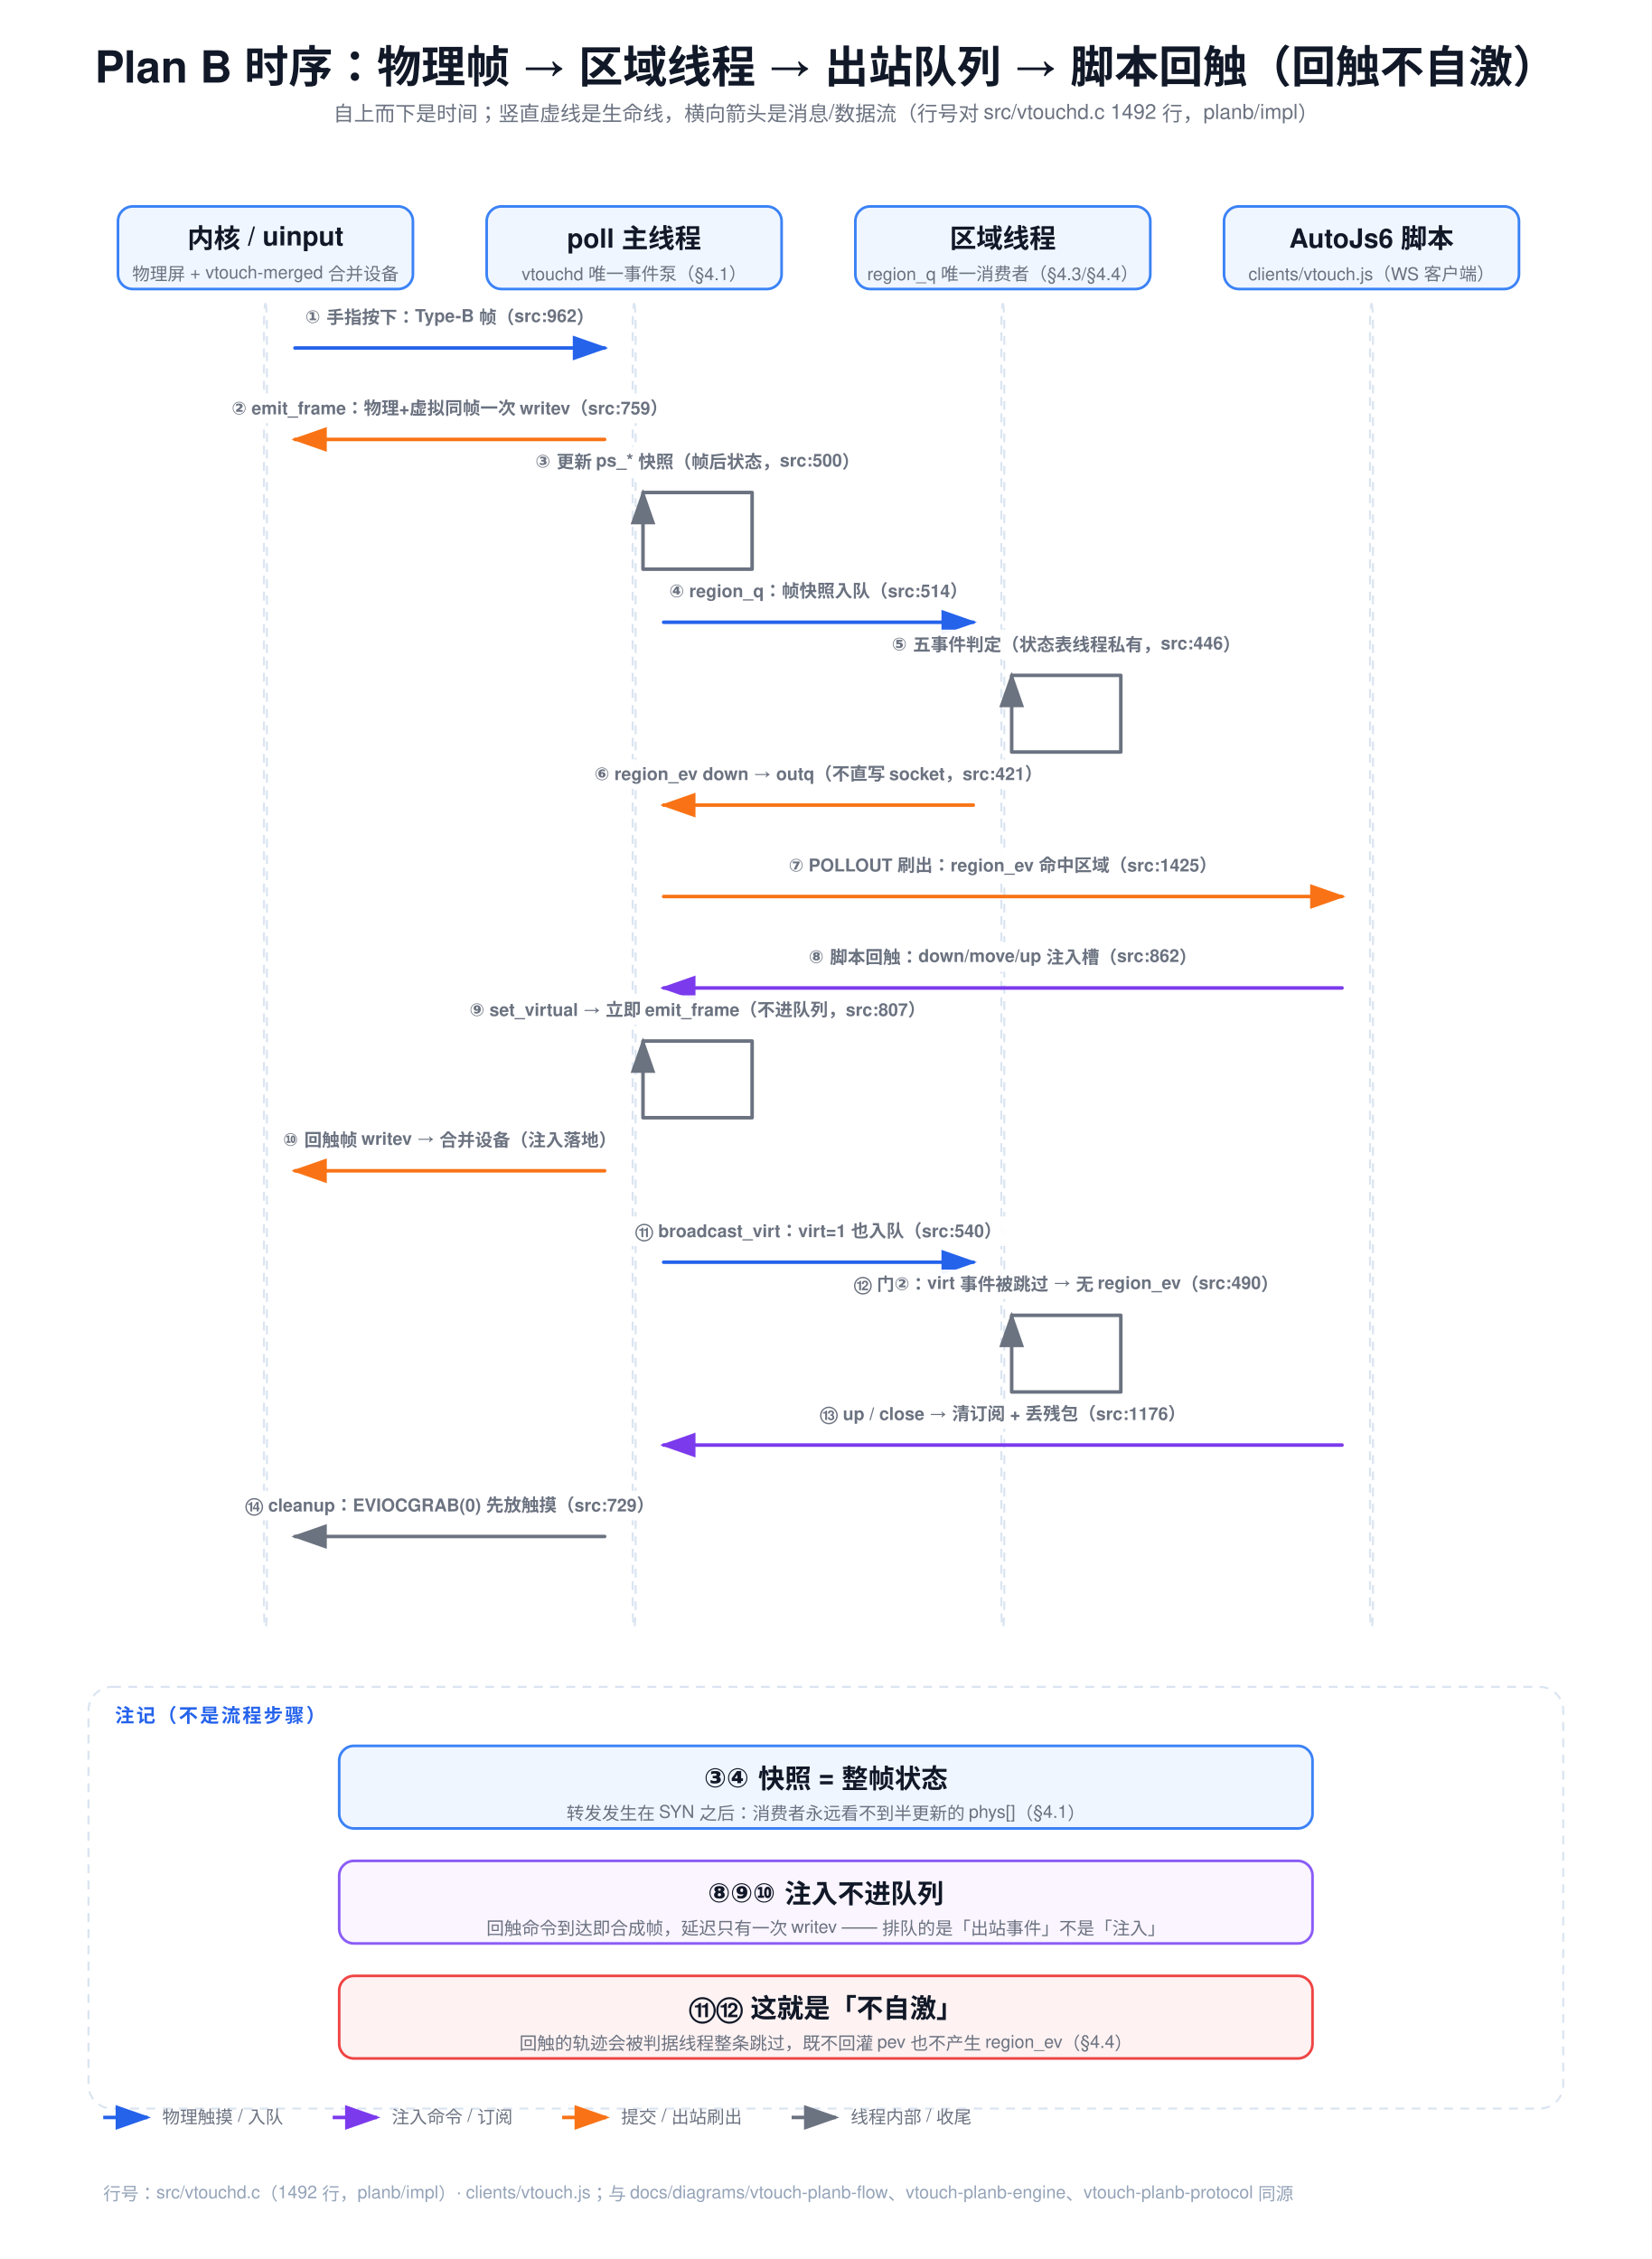
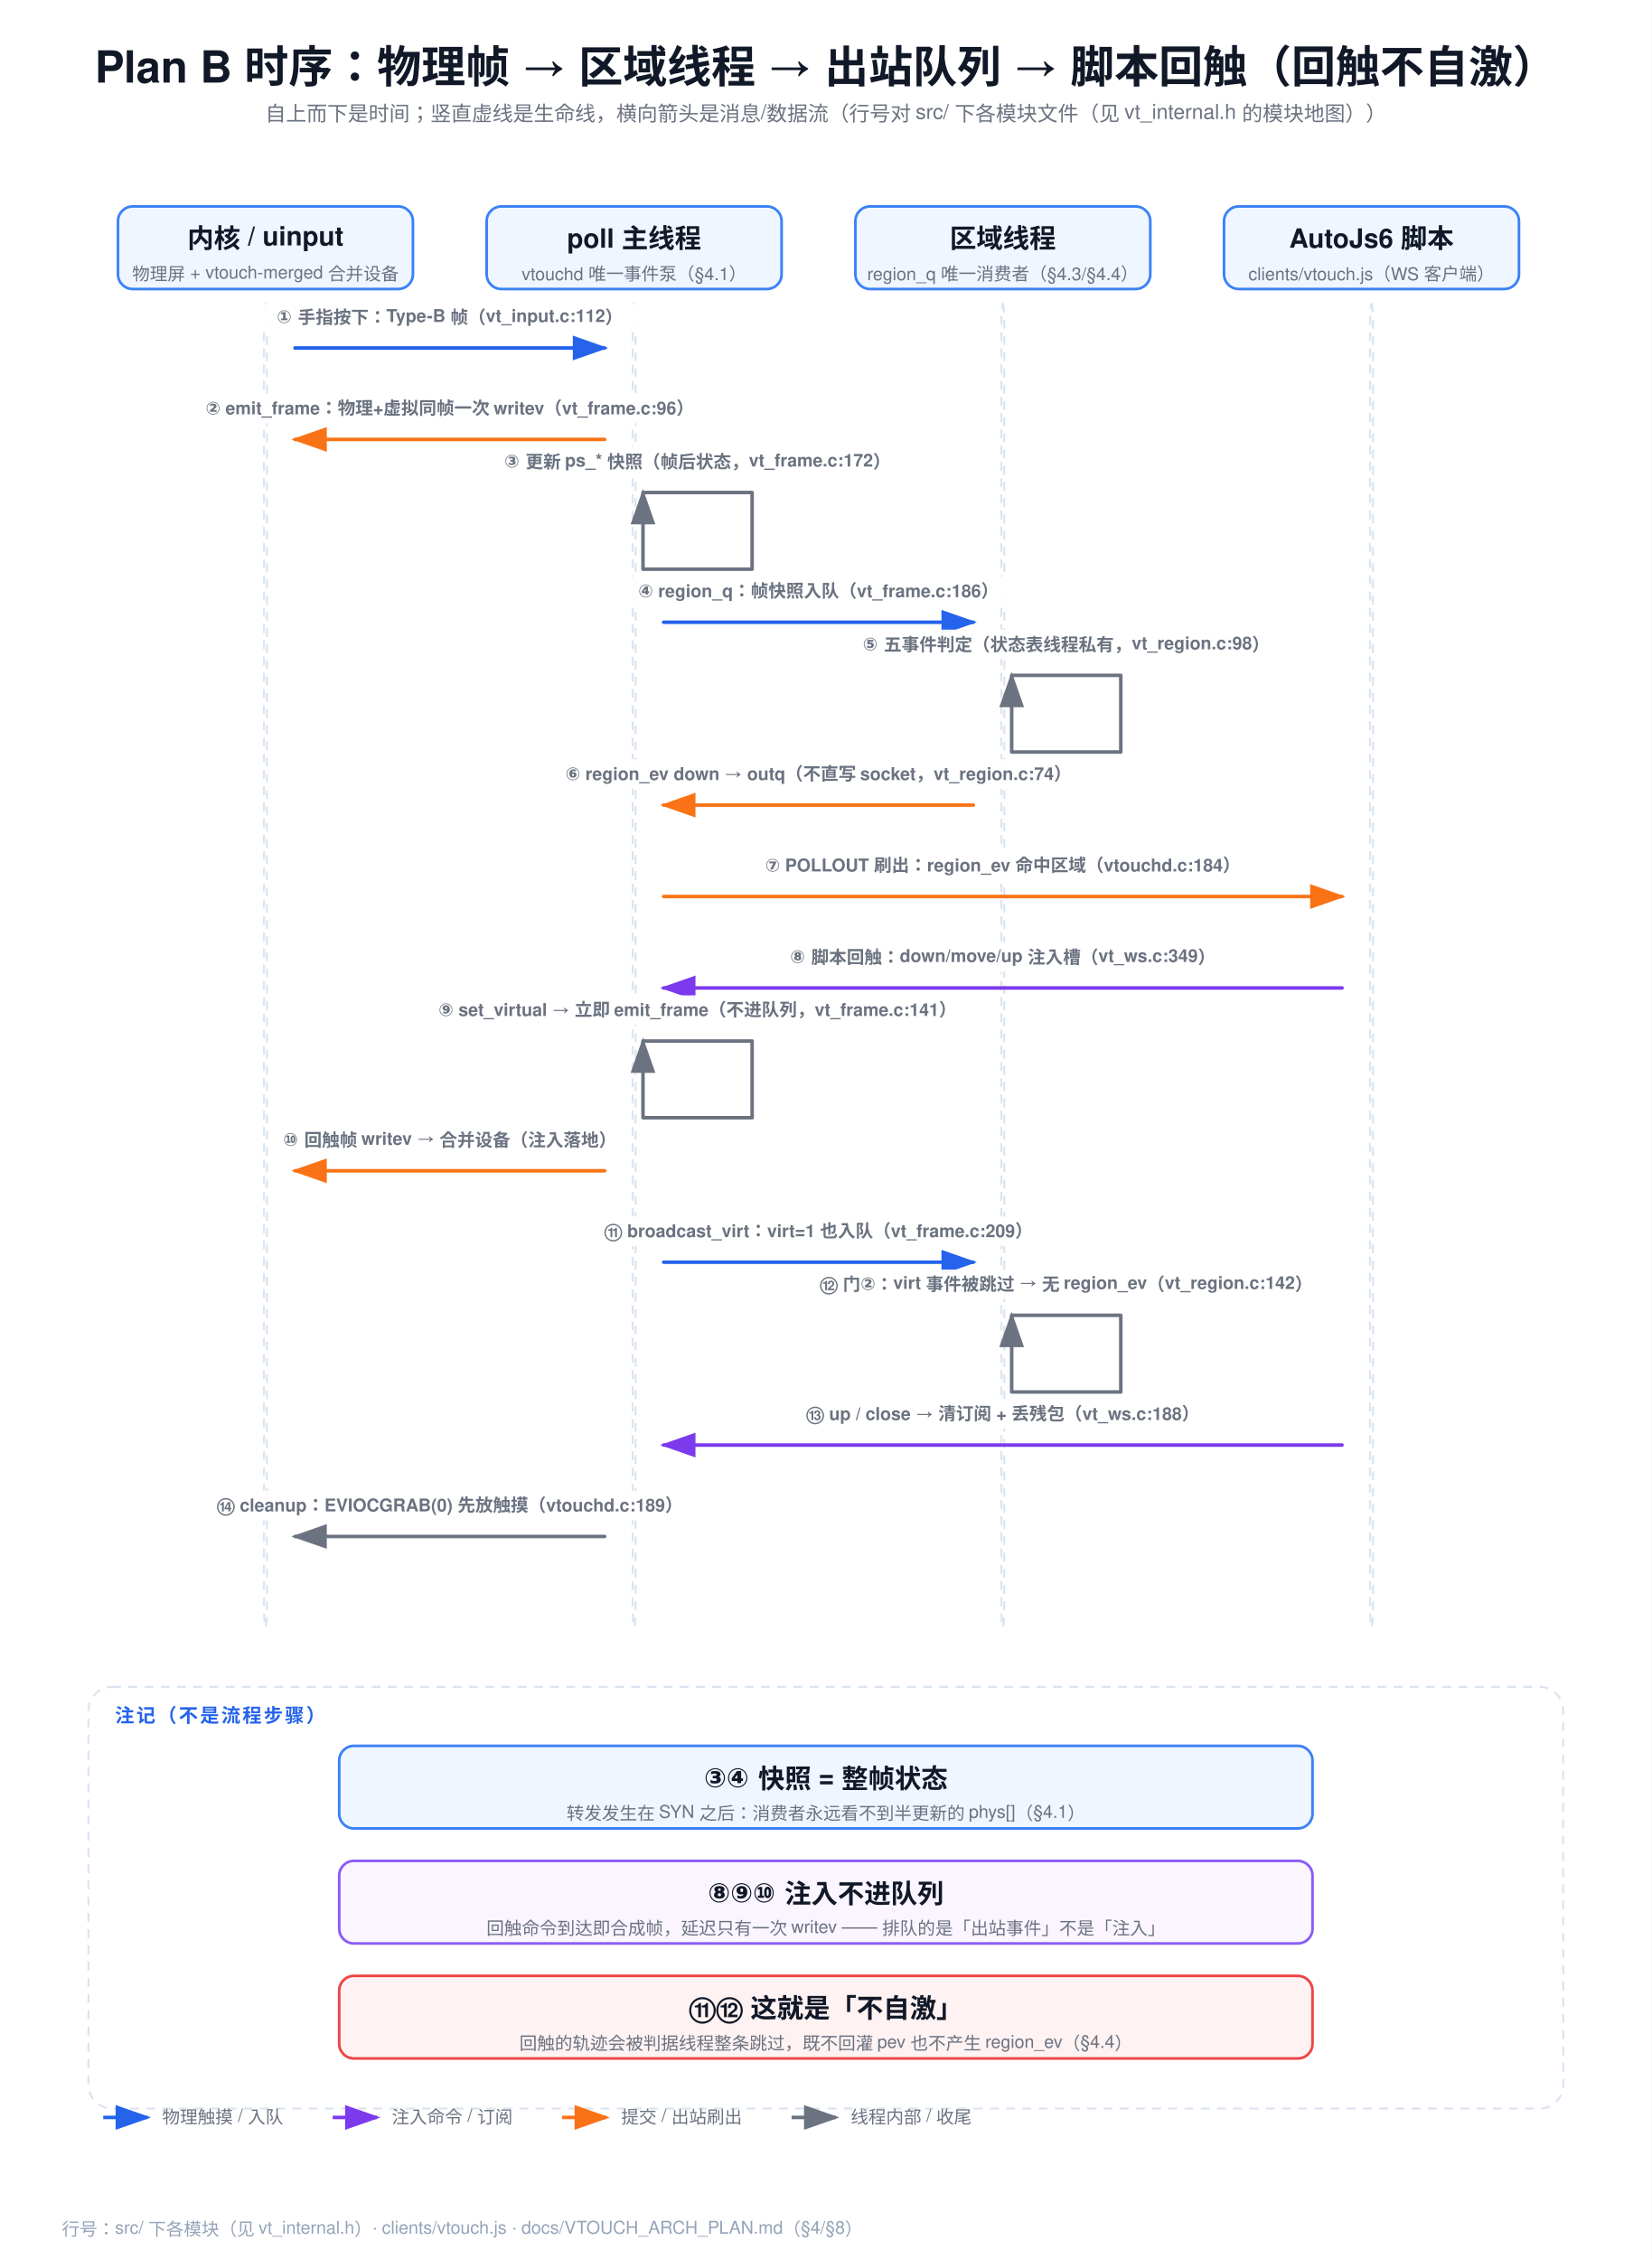
<svg xmlns="http://www.w3.org/2000/svg" viewBox="0 0 1120 1532" width="1120" height="1532" data-generator="fireworks-tech-graph" data-schema-version="1" data-text-metrics="heuristic-v1" data-style-id="1" data-visual-theme="Flat Icon" data-diagram-type="sequence" data-motion-scene="" data-semantic-profile="generic" data-semantic-valid="true" data-quality-profile="standard" data-max-bends-per-edge="12" data-max-total-bends="100" data-max-route-stretch="5.0" data-max-bridged-crossings="8" data-min-node-gap="0.0" data-min-container-gutter="0.0" data-min-label-clearance="2.0" data-min-segment-length="0.0">
  <defs>
    <marker id="arrowA" markerWidth="10" markerHeight="7" refX="9" refY="3.5" orient="auto">
      <polygon points="0 0, 10 3.5, 0 7" fill="#7c3aed" />
    </marker>
    <marker id="arrowB" markerWidth="10" markerHeight="7" refX="9" refY="3.5" orient="auto">
      <polygon points="0 0, 10 3.5, 0 7" fill="#10b981" />
    </marker>
    <marker id="arrowC" markerWidth="10" markerHeight="7" refX="9" refY="3.5" orient="auto">
      <polygon points="0 0, 10 3.5, 0 7" fill="#2563eb" />
    </marker>
    <marker id="arrowE" markerWidth="10" markerHeight="7" refX="9" refY="3.5" orient="auto">
      <polygon points="0 0, 10 3.5, 0 7" fill="#f97316" />
    </marker>
    <marker id="arrowF" markerWidth="10" markerHeight="7" refX="9" refY="3.5" orient="auto">
      <polygon points="0 0, 10 3.5, 0 7" fill="#7c3aed" />
    </marker>
    <marker id="arrowG" markerWidth="10" markerHeight="7" refX="9" refY="3.5" orient="auto">
      <polygon points="0 0, 10 3.5, 0 7" fill="#ef4444" />
    </marker>
    <marker id="arrowH" markerWidth="10" markerHeight="7" refX="9" refY="3.5" orient="auto">
      <polygon points="0 0, 10 3.5, 0 7" fill="#6b7280" />
    </marker>
    <filter id="shadowSoft" x="-20%" y="-20%" width="140%" height="160%">
      <feDropShadow dx="0" dy="3" stdDeviation="6" flood-color="#0f172a" flood-opacity="0.12" />
    </filter>
    <filter id="shadowGlass" x="-20%" y="-20%" width="140%" height="160%">
      <feDropShadow dx="0" dy="10" stdDeviation="16" flood-color="#020617" flood-opacity="0.28" />
    </filter>
    <style>
    text { font-family: 'Helvetica Neue', Helvetica, Arial, 'PingFang SC', 'Microsoft YaHei', 'Microsoft JhengHei', 'SimHei', sans-serif; }
    .title { font-size: 30px; font-weight: 700; fill: #111827; }
    .subtitle { font-size: 14px; font-weight: 500; fill: #6b7280; }
    .section { font-size: 13px; font-weight: 700; fill: #2563eb; letter-spacing: 1.4px; }
    .section-sub { font-size: 12px; font-weight: 500; fill: #94a3b8; }
    .node-title { font-weight: 700; fill: #111827; }
    .node-sub { font-size: 12px; font-weight: 500; fill: #6b7280; }
    .node-type { font-size: 12px; font-weight: 700; fill: #9ca3af; letter-spacing: 0.08em; }
    .arrow-label { font-size: 12px; font-weight: 600; fill: #6b7280; }
    .legend { font-size: 12px; font-weight: 500; fill: #6b7280; }
    .footnote { font-size: 12px; font-weight: 500; fill: #94a3b8; }
    .metric-label { font-size: 8.5px; font-weight: 700; fill: #94a3b8; text-transform: uppercase; }
    .metric-value { font-size: 9.5px; font-weight: 700; fill: #111827; }
    </style>
  </defs>
  <rect data-graph-role="background" width="1120.0" height="1532.0" fill="#ffffff" />
  <text x="560.0" y="56" text-anchor="middle" class="title">Plan B 时序：物理帧 → 区域线程 → 出站队列 → 脚本回触（回触不自激）</text>
-   <text x="560.0" y="82" text-anchor="middle" class="subtitle">自上而下是时间；竖直虚线是生命线，横向箭头是消息/数据流（行号对 src/vtouchd.c 1492 行，planb/impl）</text>
+   <text x="560.0" y="82" text-anchor="middle" class="subtitle">自上而下是时间；竖直虚线是生命线，横向箭头是消息/数据流（行号对 src/ 下各模块文件（见 vt_internal.h 的模块地图））</text>
  <g id="lifeline0" data-graph-role="container" data-container-id="lifeline0" data-semantic-role="boundary" data-graph-bounds="179,206,181,1104">
    <rect data-graph-role="container" x="179.0" y="206.0" width="2.0" height="898.0" rx="16.0" fill="none" stroke="#dbe5f1" stroke-width="1.4" stroke-dasharray="6 5" />
    <text x="197.0" y="230.0" class="section"> </text>
  </g>
  <g id="lifeline1" data-graph-role="container" data-container-id="lifeline1" data-semantic-role="boundary" data-graph-bounds="429,206,431,1104">
    <rect data-graph-role="container" x="429.0" y="206.0" width="2.0" height="898.0" rx="16.0" fill="none" stroke="#dbe5f1" stroke-width="1.4" stroke-dasharray="6 5" />
    <text x="447.0" y="230.0" class="section"> </text>
  </g>
  <g id="lifeline2" data-graph-role="container" data-container-id="lifeline2" data-semantic-role="boundary" data-graph-bounds="679,206,681,1104">
    <rect data-graph-role="container" x="679.0" y="206.0" width="2.0" height="898.0" rx="16.0" fill="none" stroke="#dbe5f1" stroke-width="1.4" stroke-dasharray="6 5" />
    <text x="697.0" y="230.0" class="section"> </text>
  </g>
  <g id="lifeline3" data-graph-role="container" data-container-id="lifeline3" data-semantic-role="boundary" data-graph-bounds="929,206,931,1104">
    <rect data-graph-role="container" x="929.0" y="206.0" width="2.0" height="898.0" rx="16.0" fill="none" stroke="#dbe5f1" stroke-width="1.4" stroke-dasharray="6 5" />
    <text x="947.0" y="230.0" class="section"> </text>
  </g>
  <g id="boxnote" data-graph-role="container" data-container-id="boxnote" data-semantic-role="boundary" data-graph-bounds="60,1144,1060,1430">
    <rect data-graph-role="container" x="60.0" y="1144.0" width="1000.0" height="286.0" rx="16.0" fill="none" stroke="#dbe5f1" stroke-width="1.4" stroke-dasharray="6 5" />
    <text x="78.0" y="1168.0" class="section">注记（不是流程步骤）</text>
    <rect id="boxnote-header" data-graph-role="reserved" data-reserved-kind="container-header" x="68" y="1150" width="160" height="30" fill="none" stroke="none" />
  </g>
  <path id="m3" data-graph-role="edge" data-edge-id="m3" data-source="" data-target="" data-edge-kind="flow" data-topic-id="" data-flow="neutral" data-motion-role="" data-motion-stage="" data-motion-order="" data-protocol="" data-via="" data-critical-path-id="" data-critical-hop="" data-critical-hops="" data-critical="false" data-bends="3" data-route-stretch="1.0" data-bridges="" d="M 436,334 L 510,334 L 510,386 L 456,386 L 436,386 L 436,334" fill="none" stroke="#6b7280" stroke-width="2.4" stroke-linecap="round" stroke-linejoin="round" marker-end="url(#arrowH)" />
  <path id="m5" data-graph-role="edge" data-edge-id="m5" data-source="" data-target="" data-edge-kind="flow" data-topic-id="" data-flow="neutral" data-motion-role="" data-motion-stage="" data-motion-order="" data-protocol="" data-via="" data-critical-path-id="" data-critical-hop="" data-critical-hops="" data-critical="false" data-bends="3" data-route-stretch="1.0" data-bridges="" d="M 686,458 L 760,458 L 760,510 L 706,510 L 686,510 L 686,458" fill="none" stroke="#6b7280" stroke-width="2.4" stroke-linecap="round" stroke-linejoin="round" marker-end="url(#arrowH)" />
  <path id="m9" data-graph-role="edge" data-edge-id="m9" data-source="" data-target="" data-edge-kind="flow" data-topic-id="" data-flow="neutral" data-motion-role="" data-motion-stage="" data-motion-order="" data-protocol="" data-via="" data-critical-path-id="" data-critical-hop="" data-critical-hops="" data-critical="false" data-bends="3" data-route-stretch="1.0" data-bridges="" d="M 436,706 L 510,706 L 510,758 L 456,758 L 436,758 L 436,706" fill="none" stroke="#6b7280" stroke-width="2.4" stroke-linecap="round" stroke-linejoin="round" marker-end="url(#arrowH)" />
  <path id="m12" data-graph-role="edge" data-edge-id="m12" data-source="" data-target="" data-edge-kind="flow" data-topic-id="" data-flow="neutral" data-motion-role="" data-motion-stage="" data-motion-order="" data-protocol="" data-via="" data-critical-path-id="" data-critical-hop="" data-critical-hops="" data-critical="false" data-bends="3" data-route-stretch="1.0" data-bridges="" d="M 686,892 L 760,892 L 760,944 L 706,944 L 686,944 L 686,892" fill="none" stroke="#6b7280" stroke-width="2.4" stroke-linecap="round" stroke-linejoin="round" marker-end="url(#arrowH)" />
  <path id="m1" data-graph-role="edge" data-edge-id="m1" data-source="" data-target="" data-edge-kind="flow" data-topic-id="" data-flow="read" data-motion-role="" data-motion-stage="" data-motion-order="" data-protocol="" data-via="" data-critical-path-id="" data-critical-hop="" data-critical-hops="" data-critical="false" data-bends="0" data-route-stretch="1.0" data-bridges="" d="M 200,236 L 410,236" fill="none" stroke="#2563eb" stroke-width="2.4" stroke-linecap="round" stroke-linejoin="round" marker-end="url(#arrowC)" />
  <path id="m2" data-graph-role="edge" data-edge-id="m2" data-source="" data-target="" data-edge-kind="flow" data-topic-id="" data-flow="data" data-motion-role="" data-motion-stage="" data-motion-order="" data-protocol="" data-via="" data-critical-path-id="" data-critical-hop="" data-critical-hops="" data-critical="false" data-bends="0" data-route-stretch="1.0" data-bridges="" d="M 410,298 L 200,298" fill="none" stroke="#f97316" stroke-width="2.4" stroke-linecap="round" stroke-linejoin="round" marker-end="url(#arrowE)" />
  <path id="m4" data-graph-role="edge" data-edge-id="m4" data-source="" data-target="" data-edge-kind="flow" data-topic-id="" data-flow="read" data-motion-role="" data-motion-stage="" data-motion-order="" data-protocol="" data-via="" data-critical-path-id="" data-critical-hop="" data-critical-hops="" data-critical="false" data-bends="0" data-route-stretch="1.0" data-bridges="" d="M 450,422 L 660,422" fill="none" stroke="#2563eb" stroke-width="2.4" stroke-linecap="round" stroke-linejoin="round" marker-end="url(#arrowC)" />
  <path id="m6" data-graph-role="edge" data-edge-id="m6" data-source="" data-target="" data-edge-kind="flow" data-topic-id="" data-flow="data" data-motion-role="" data-motion-stage="" data-motion-order="" data-protocol="" data-via="" data-critical-path-id="" data-critical-hop="" data-critical-hops="" data-critical="false" data-bends="0" data-route-stretch="1.0" data-bridges="" d="M 660,546 L 450,546" fill="none" stroke="#f97316" stroke-width="2.4" stroke-linecap="round" stroke-linejoin="round" marker-end="url(#arrowE)" />
  <path id="m7" data-graph-role="edge" data-edge-id="m7" data-source="" data-target="" data-edge-kind="flow" data-topic-id="" data-flow="data" data-motion-role="" data-motion-stage="" data-motion-order="" data-protocol="" data-via="" data-critical-path-id="" data-critical-hop="" data-critical-hops="" data-critical="false" data-bends="0" data-route-stretch="1.0" data-bridges="" d="M 450,608 L 910,608" fill="none" stroke="#f97316" stroke-width="2.4" stroke-linecap="round" stroke-linejoin="round" marker-end="url(#arrowE)" />
  <path id="m8" data-graph-role="edge" data-edge-id="m8" data-source="" data-target="" data-edge-kind="flow" data-topic-id="" data-flow="control" data-motion-role="" data-motion-stage="" data-motion-order="" data-protocol="" data-via="" data-critical-path-id="" data-critical-hop="" data-critical-hops="" data-critical="false" data-bends="0" data-route-stretch="1.0" data-bridges="" d="M 910,670 L 450,670" fill="none" stroke="#7c3aed" stroke-width="2.4" stroke-linecap="round" stroke-linejoin="round" marker-end="url(#arrowA)" />
  <path id="m10" data-graph-role="edge" data-edge-id="m10" data-source="" data-target="" data-edge-kind="flow" data-topic-id="" data-flow="data" data-motion-role="" data-motion-stage="" data-motion-order="" data-protocol="" data-via="" data-critical-path-id="" data-critical-hop="" data-critical-hops="" data-critical="false" data-bends="0" data-route-stretch="1.0" data-bridges="" d="M 410,794 L 200,794" fill="none" stroke="#f97316" stroke-width="2.4" stroke-linecap="round" stroke-linejoin="round" marker-end="url(#arrowE)" />
  <path id="m11" data-graph-role="edge" data-edge-id="m11" data-source="" data-target="" data-edge-kind="flow" data-topic-id="" data-flow="read" data-motion-role="" data-motion-stage="" data-motion-order="" data-protocol="" data-via="" data-critical-path-id="" data-critical-hop="" data-critical-hops="" data-critical="false" data-bends="0" data-route-stretch="1.0" data-bridges="" d="M 450,856 L 660,856" fill="none" stroke="#2563eb" stroke-width="2.4" stroke-linecap="round" stroke-linejoin="round" marker-end="url(#arrowC)" />
  <path id="m13" data-graph-role="edge" data-edge-id="m13" data-source="" data-target="" data-edge-kind="flow" data-topic-id="" data-flow="control" data-motion-role="" data-motion-stage="" data-motion-order="" data-protocol="" data-via="" data-critical-path-id="" data-critical-hop="" data-critical-hops="" data-critical="false" data-bends="0" data-route-stretch="1.0" data-bridges="" d="M 910,980 L 450,980" fill="none" stroke="#7c3aed" stroke-width="2.4" stroke-linecap="round" stroke-linejoin="round" marker-end="url(#arrowA)" />
  <path id="m14" data-graph-role="edge" data-edge-id="m14" data-source="" data-target="" data-edge-kind="flow" data-topic-id="" data-flow="neutral" data-motion-role="" data-motion-stage="" data-motion-order="" data-protocol="" data-via="" data-critical-path-id="" data-critical-hop="" data-critical-hops="" data-critical="false" data-bends="0" data-route-stretch="1.0" data-bridges="" d="M 410,1042 L 200,1042" fill="none" stroke="#6b7280" stroke-width="2.4" stroke-linecap="round" stroke-linejoin="round" marker-end="url(#arrowH)" />
  <g id="node-p0" data-graph-role="node" data-node-id="p0" data-semantic-role="rect" data-motion-role="" data-motion-stage="" data-motion-order="" data-parent="" data-deployment-id="" data-topic-id="" data-span-id="" data-station-order="" data-status="" data-start-ms="" data-duration-ms="" data-parent-span="" data-graph-bounds="80,140,280,196">
    <rect x="80.0" y="140.0" width="200.0" height="56.0" rx="10.0" fill="#eff6ff" stroke="#3b82f6" stroke-width="1.8" />
    <text x="180.0" y="168.0" text-anchor="middle" class="node-title" font-size="18.0">内核 / uinput</text>
    <text x="180.0" y="190.0" text-anchor="middle" class="node-sub">物理屏 + vtouch-merged 合并设备</text>
  </g>
  <g id="node-p1" data-graph-role="node" data-node-id="p1" data-semantic-role="rect" data-motion-role="" data-motion-stage="" data-motion-order="" data-parent="" data-deployment-id="" data-topic-id="" data-span-id="" data-station-order="" data-status="" data-start-ms="" data-duration-ms="" data-parent-span="" data-graph-bounds="330,140,530,196">
    <rect x="330.0" y="140.0" width="200.0" height="56.0" rx="10.0" fill="#eff6ff" stroke="#3b82f6" stroke-width="1.8" />
    <text x="430.0" y="168.0" text-anchor="middle" class="node-title" font-size="18.0">poll 主线程</text>
    <text x="430.0" y="190.0" text-anchor="middle" class="node-sub">vtouchd 唯一事件泵（§4.1）</text>
  </g>
  <g id="node-p2" data-graph-role="node" data-node-id="p2" data-semantic-role="rect" data-motion-role="" data-motion-stage="" data-motion-order="" data-parent="" data-deployment-id="" data-topic-id="" data-span-id="" data-station-order="" data-status="" data-start-ms="" data-duration-ms="" data-parent-span="" data-graph-bounds="580,140,780,196">
    <rect x="580.0" y="140.0" width="200.0" height="56.0" rx="10.0" fill="#eff6ff" stroke="#3b82f6" stroke-width="1.8" />
    <text x="680.0" y="168.0" text-anchor="middle" class="node-title" font-size="18.0">区域线程</text>
    <text x="680.0" y="190.0" text-anchor="middle" class="node-sub">region_q 唯一消费者（§4.3/§4.4）</text>
  </g>
  <g id="node-p3" data-graph-role="node" data-node-id="p3" data-semantic-role="rect" data-motion-role="" data-motion-stage="" data-motion-order="" data-parent="" data-deployment-id="" data-topic-id="" data-span-id="" data-station-order="" data-status="" data-start-ms="" data-duration-ms="" data-parent-span="" data-graph-bounds="830,140,1030,196">
    <rect x="830.0" y="140.0" width="200.0" height="56.0" rx="10.0" fill="#eff6ff" stroke="#3b82f6" stroke-width="1.8" />
    <text x="930.0" y="168.0" text-anchor="middle" class="node-title" font-size="18.0">AutoJs6 脚本</text>
    <text x="930.0" y="190.0" text-anchor="middle" class="node-sub">clients/vtouch.js（WS 客户端）</text>
  </g>
  <g id="node-z1" data-graph-role="node" data-node-id="z1" data-semantic-role="rect" data-motion-role="" data-motion-stage="" data-motion-order="" data-parent="" data-deployment-id="" data-topic-id="" data-span-id="" data-station-order="" data-status="" data-start-ms="" data-duration-ms="" data-parent-span="" data-graph-bounds="230,1184,890,1240">
    <rect x="230.0" y="1184.0" width="660.0" height="56.0" rx="10.0" fill="#eff6ff" stroke="#3b82f6" stroke-width="1.8" />
    <text x="560.0" y="1212.0" text-anchor="middle" class="node-title" font-size="18.0">③④ 快照 = 整帧状态</text>
    <text x="560.0" y="1234.0" text-anchor="middle" class="node-sub">转发发生在 SYN 之后：消费者永远看不到半更新的 phys[]（§4.1）</text>
  </g>
  <g id="node-z2" data-graph-role="node" data-node-id="z2" data-semantic-role="rect" data-motion-role="" data-motion-stage="" data-motion-order="" data-parent="" data-deployment-id="" data-topic-id="" data-span-id="" data-station-order="" data-status="" data-start-ms="" data-duration-ms="" data-parent-span="" data-graph-bounds="230,1262,890,1318">
    <rect x="230.0" y="1262.0" width="660.0" height="56.0" rx="10.0" fill="#faf5ff" stroke="#8b5cf6" stroke-width="1.8" />
    <text x="560.0" y="1290.0" text-anchor="middle" class="node-title" font-size="18.0">⑧⑨⑩ 注入不进队列</text>
    <text x="560.0" y="1312.0" text-anchor="middle" class="node-sub">回触命令到达即合成帧，延迟只有一次 writev —— 排队的是「出站事件」不是「注入」</text>
  </g>
  <g id="node-z3" data-graph-role="node" data-node-id="z3" data-semantic-role="rect" data-motion-role="" data-motion-stage="" data-motion-order="" data-parent="" data-deployment-id="" data-topic-id="" data-span-id="" data-station-order="" data-status="" data-start-ms="" data-duration-ms="" data-parent-span="" data-graph-bounds="230,1340,890,1396">
    <rect x="230.0" y="1340.0" width="660.0" height="56.0" rx="10.0" fill="#fef2f2" stroke="#ef4444" stroke-width="1.8" />
    <text x="560.0" y="1368.0" text-anchor="middle" class="node-title" font-size="18.0">⑪⑫ 这就是「不自激」</text>
    <text x="560.0" y="1390.0" text-anchor="middle" class="node-sub">回触的轨迹会被判据线程整条跳过，既不回灌 pev 也不产生 region_ev（§4.4）</text>
  </g>
-   <g id="m1-label" data-graph-role="label" data-owner="m1" data-graph-bounds="198.52,205,411.48,225">
-     <rect x="198.52" y="205.0" width="212.96" height="20" rx="6" fill="#ffffff" opacity="0.94" />
-     <text x="305.0" y="219.0" text-anchor="middle" class="arrow-label">① 手指按下：Type-B 帧（src:962）</text>
+   <g id="m1-label" data-graph-role="label" data-owner="m1" data-graph-bounds="177.28,205,432.72,225">
+     <rect x="177.28" y="205.0" width="255.44" height="20" rx="6" fill="#ffffff" opacity="0.94" />
+     <text x="305.0" y="219.0" text-anchor="middle" class="arrow-label">① 手指按下：Type-B 帧（vt_input.c:112）</text>
  </g>
-   <g id="m2-label" data-graph-role="label" data-owner="m2" data-graph-bounds="145.36,267,464.64,287">
-     <rect x="145.36" y="267.0" width="319.28" height="20" rx="6" fill="#ffffff" opacity="0.94" />
-     <text x="305.0" y="281.0" text-anchor="middle" class="arrow-label">② emit_frame：物理+虚拟同帧一次 writev（src:759）</text>
+   <g id="m2-label" data-graph-role="label" data-owner="m2" data-graph-bounds="126.04,267,483.96,287">
+     <rect x="126.04" y="267.0" width="357.92" height="20" rx="6" fill="#ffffff" opacity="0.94" />
+     <text x="305.0" y="281.0" text-anchor="middle" class="arrow-label">② emit_frame：物理+虚拟同帧一次 writev（vt_frame.c:96）</text>
  </g>
-   <g id="m3-label" data-graph-role="label" data-owner="m3" data-graph-bounds="353.32,303,592.68,323">
-     <rect x="353.32" y="303.0" width="239.36" height="20" rx="6" fill="#ffffff" opacity="0.94" />
-     <text x="473.0" y="317.0" text-anchor="middle" class="arrow-label">③ 更新 ps_* 快照（帧后状态，src:500）</text>
+   <g id="m3-label" data-graph-role="label" data-owner="m3" data-graph-bounds="330.52,303,615.48,323">
+     <rect x="330.52" y="303.0" width="284.96" height="20" rx="6" fill="#ffffff" opacity="0.94" />
+     <text x="473.0" y="317.0" text-anchor="middle" class="arrow-label">③ 更新 ps_* 快照（帧后状态，vt_frame.c:172）</text>
  </g>
-   <g id="m4-label" data-graph-role="label" data-owner="m4" data-graph-bounds="445.28,391,664.72,411">
-     <rect x="445.28" y="391.0" width="219.44" height="20" rx="6" fill="#ffffff" opacity="0.94" />
-     <text x="555.0" y="405.0" text-anchor="middle" class="arrow-label">④ region_q：帧快照入队（src:514）</text>
+   <g id="m4-label" data-graph-role="label" data-owner="m4" data-graph-bounds="422.48,391,687.52,411">
+     <rect x="422.48" y="391.0" width="265.04" height="20" rx="6" fill="#ffffff" opacity="0.94" />
+     <text x="555.0" y="405.0" text-anchor="middle" class="arrow-label">④ region_q：帧快照入队（vt_frame.c:186）</text>
  </g>
-   <g id="m5-label" data-graph-role="label" data-owner="m5" data-graph-bounds="597.56,427,848.44,447">
-     <rect x="597.56" y="427.0" width="250.88" height="20" rx="6" fill="#ffffff" opacity="0.94" />
-     <text x="723.0" y="441.0" text-anchor="middle" class="arrow-label">⑤ 五事件判定（状态表线程私有，src:446）</text>
+   <g id="m5-label" data-graph-role="label" data-owner="m5" data-graph-bounds="576.32,427,869.68,447">
+     <rect x="576.32" y="427.0" width="293.36" height="20" rx="6" fill="#ffffff" opacity="0.94" />
+     <text x="723.0" y="441.0" text-anchor="middle" class="arrow-label">⑤ 五事件判定（状态表线程私有，vt_region.c:98）</text>
  </g>
-   <g id="m6-label" data-graph-role="label" data-owner="m6" data-graph-bounds="392.96,515,717.04,535">
-     <rect x="392.96" y="515.0" width="324.08" height="20" rx="6" fill="#ffffff" opacity="0.94" />
-     <text x="555.0" y="529.0" text-anchor="middle" class="arrow-label">⑥ region_ev down → outq（不直写 socket，src:421）</text>
+   <g id="m6-label" data-graph-role="label" data-owner="m6" data-graph-bounds="371.72,515,738.28,535">
+     <rect x="371.72" y="515.0" width="366.56" height="20" rx="6" fill="#ffffff" opacity="0.94" />
+     <text x="555.0" y="529.0" text-anchor="middle" class="arrow-label">⑥ region_ev down → outq（不直写 socket，vt_region.c:74）</text>
  </g>
-   <g id="m7-label" data-graph-role="label" data-owner="m7" data-graph-bounds="528.64,577,831.36,597">
-     <rect x="528.64" y="577.0" width="302.72" height="20" rx="6" fill="#ffffff" opacity="0.94" />
-     <text x="680.0" y="591.0" text-anchor="middle" class="arrow-label">⑦ POLLOUT 刷出：region_ev 命中区域（src:1425）</text>
+   <g id="m7-label" data-graph-role="label" data-owner="m7" data-graph-bounds="512.8,577,847.2,597">
+     <rect x="512.8" y="577.0" width="334.4" height="20" rx="6" fill="#ffffff" opacity="0.94" />
+     <text x="680.0" y="591.0" text-anchor="middle" class="arrow-label">⑦ POLLOUT 刷出：region_ev 命中区域（vtouchd.c:184）</text>
  </g>
-   <g id="m8-label" data-graph-role="label" data-owner="m8" data-graph-bounds="540.64,639,819.36,659">
-     <rect x="540.64" y="639.0" width="278.72" height="20" rx="6" fill="#ffffff" opacity="0.94" />
-     <text x="680.0" y="653.0" text-anchor="middle" class="arrow-label">⑧ 脚本回触：down/move/up 注入槽（src:862）</text>
+   <g id="m8-label" data-graph-role="label" data-owner="m8" data-graph-bounds="528.28,639,831.72,659">
+     <rect x="528.28" y="639.0" width="303.44" height="20" rx="6" fill="#ffffff" opacity="0.94" />
+     <text x="680.0" y="653.0" text-anchor="middle" class="arrow-label">⑧ 脚本回触：down/move/up 注入槽（vt_ws.c:349）</text>
  </g>
-   <g id="m9-label" data-graph-role="label" data-owner="m9" data-graph-bounds="305.2,675,640.8,695">
-     <rect x="305.2" y="675.0" width="335.6" height="20" rx="6" fill="#ffffff" opacity="0.94" />
-     <text x="473.0" y="689.0" text-anchor="middle" class="arrow-label">⑨ set_virtual → 立即 emit_frame（不进队列，src:807）</text>
+   <g id="m9-label" data-graph-role="label" data-owner="m9" data-graph-bounds="282.4,675,663.6,695">
+     <rect x="282.4" y="675.0" width="381.2" height="20" rx="6" fill="#ffffff" opacity="0.94" />
+     <text x="473.0" y="689.0" text-anchor="middle" class="arrow-label">⑨ set_virtual → 立即 emit_frame（不进队列，vt_frame.c:141）</text>
  </g>
  <g id="m10-label" data-graph-role="label" data-owner="m10" data-graph-bounds="185.08,763,424.92,783">
    <rect x="185.08" y="763.0" width="239.84" height="20" rx="6" fill="#ffffff" opacity="0.94" />
    <text x="305.0" y="777.0" text-anchor="middle" class="arrow-label">⑩ 回触帧 writev → 合并设备（注入落地）</text>
  </g>
-   <g id="m11-label" data-graph-role="label" data-owner="m11" data-graph-bounds="414.92,825,695.08,845">
-     <rect x="414.92" y="825.0" width="280.16" height="20" rx="6" fill="#ffffff" opacity="0.94" />
-     <text x="555.0" y="839.0" text-anchor="middle" class="arrow-label">⑪ broadcast_virt：virt=1 也入队（src:540）</text>
+   <g id="m11-label" data-graph-role="label" data-owner="m11" data-graph-bounds="392.12,825,717.88,845">
+     <rect x="392.12" y="825.0" width="325.76" height="20" rx="6" fill="#ffffff" opacity="0.94" />
+     <text x="555.0" y="839.0" text-anchor="middle" class="arrow-label">⑪ broadcast_virt：virt=1 也入队（vt_frame.c:209）</text>
  </g>
-   <g id="m12-label" data-graph-role="label" data-owner="m12" data-graph-bounds="569.84,861,876.16,881">
-     <rect x="569.84" y="861.0" width="306.32" height="20" rx="6" fill="#ffffff" opacity="0.94" />
-     <text x="723.0" y="875.0" text-anchor="middle" class="arrow-label">⑫ 门②：virt 事件被跳过 → 无 region_ev（src:490）</text>
+   <g id="m12-label" data-graph-role="label" data-owner="m12" data-graph-bounds="545.12,861,900.88,881">
+     <rect x="545.12" y="861.0" width="355.76" height="20" rx="6" fill="#ffffff" opacity="0.94" />
+     <text x="723.0" y="875.0" text-anchor="middle" class="arrow-label">⑫ 门②：virt 事件被跳过 → 无 region_ev（vt_region.c:142）</text>
  </g>
-   <g id="m13-label" data-graph-role="label" data-owner="m13" data-graph-bounds="546.88,949,813.12,969">
-     <rect x="546.88" y="949.0" width="266.24" height="20" rx="6" fill="#ffffff" opacity="0.94" />
-     <text x="680.0" y="963.0" text-anchor="middle" class="arrow-label">⑬ up / close → 清订阅 + 丢残包（src:1176）</text>
+   <g id="m13-label" data-graph-role="label" data-owner="m13" data-graph-bounds="538,949,822,969">
+     <rect x="538.0" y="949.0" width="284" height="20" rx="6" fill="#ffffff" opacity="0.94" />
+     <text x="680.0" y="963.0" text-anchor="middle" class="arrow-label">⑬ up / close → 清订阅 + 丢残包（vt_ws.c:188）</text>
  </g>
-   <g id="m14-label" data-graph-role="label" data-owner="m14" data-graph-bounds="162.4,1011,447.6,1031">
-     <rect x="162.4" y="1011.0" width="285.2" height="20" rx="6" fill="#ffffff" opacity="0.94" />
-     <text x="305.0" y="1025.0" text-anchor="middle" class="arrow-label">⑭ cleanup：EVIOCGRAB(0) 先放触摸（src:729）</text>
+   <g id="m14-label" data-graph-role="label" data-owner="m14" data-graph-bounds="143.08,1011,466.92,1031">
+     <rect x="143.08" y="1011.0" width="323.84" height="20" rx="6" fill="#ffffff" opacity="0.94" />
+     <text x="305.0" y="1025.0" text-anchor="middle" class="arrow-label">⑭ cleanup：EVIOCGRAB(0) 先放触摸（vtouchd.c:189）</text>
  </g>
  <g id="legend" data-graph-role="legend">
    <rect id="legend-zone" data-graph-role="reserved" data-reserved-kind="legend" x="60" y="1422" width="624.4" height="46" rx="10" fill="none" stroke="none" />
    <line data-graph-role="decoration" x1="70.0" y1="1436.0" x2="100.0" y2="1436.0" stroke="#2563eb" stroke-width="2.4" marker-end="url(#arrowC)" />
    <text data-graph-role="decoration" x="110.0" y="1440.0" class="legend">物理触摸 / 入队</text>
    <line data-graph-role="decoration" x1="225.6" y1="1436.0" x2="255.6" y2="1436.0" stroke="#7c3aed" stroke-width="2.4" marker-end="url(#arrowA)" />
    <text data-graph-role="decoration" x="265.6" y="1440.0" class="legend">注入命令 / 订阅</text>
    <line data-graph-role="decoration" x1="381.2" y1="1436.0" x2="411.2" y2="1436.0" stroke="#f97316" stroke-width="2.4" marker-end="url(#arrowE)" />
    <text data-graph-role="decoration" x="421.2" y="1440.0" class="legend">提交 / 出站刷出</text>
    <line data-graph-role="decoration" x1="536.8" y1="1436.0" x2="566.8" y2="1436.0" stroke="#6b7280" stroke-width="2.4" marker-end="url(#arrowH)" />
    <text data-graph-role="decoration" x="576.8" y="1440.0" class="legend">线程内部 / 收尾</text>
  </g>
-   <g id="footer" data-graph-role="reserved" data-graph-bounds="70,1480,1001,1496">
-     <text x="70.0" y="1492.0" class="footnote">行号：src/vtouchd.c（1492 行，planb/impl）· clients/vtouch.js；与 docs/diagrams/vtouch-planb-flow、vtouch-planb-engine、vtouch-planb-protocol 同源</text>
+   <g id="footer" data-graph-role="reserved" data-graph-bounds="42,1504,616,1520">
+     <text x="42.0" y="1516.0" class="footnote">行号：src/ 下各模块（见 vt_internal.h）· clients/vtouch.js · docs/VTOUCH_ARCH_PLAN.md（§4/§8）</text>
  </g>
</svg>
